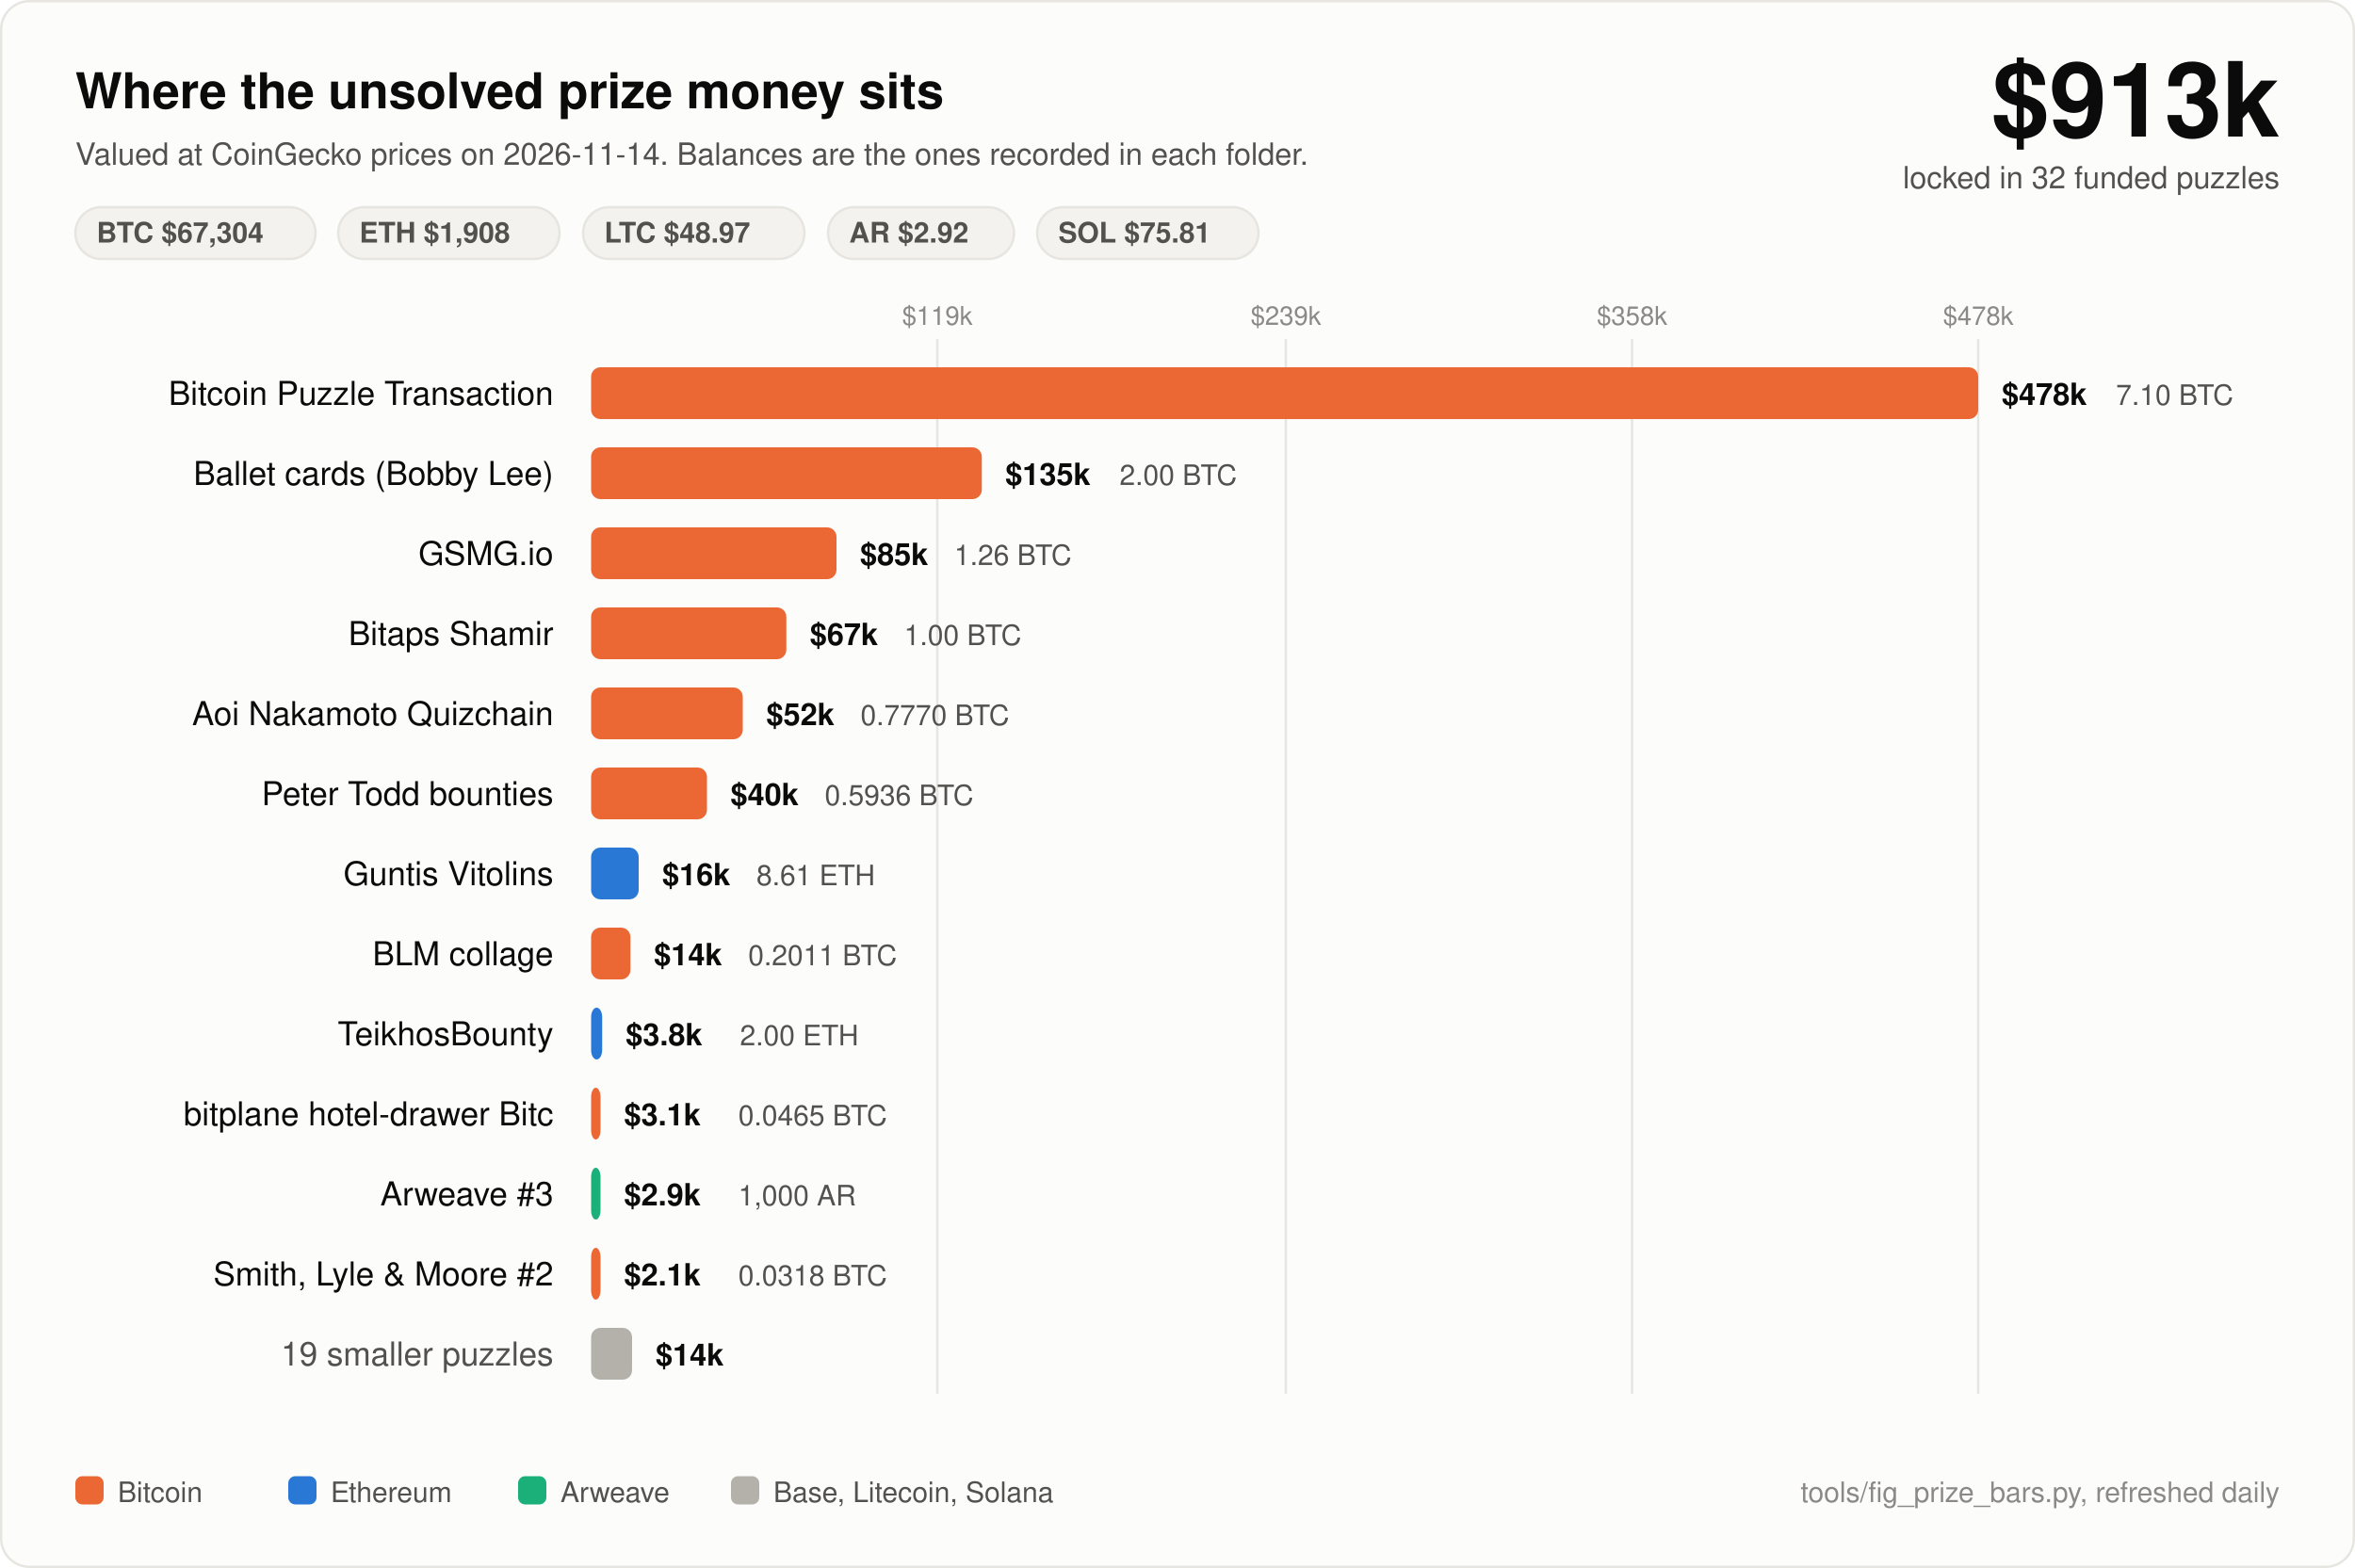
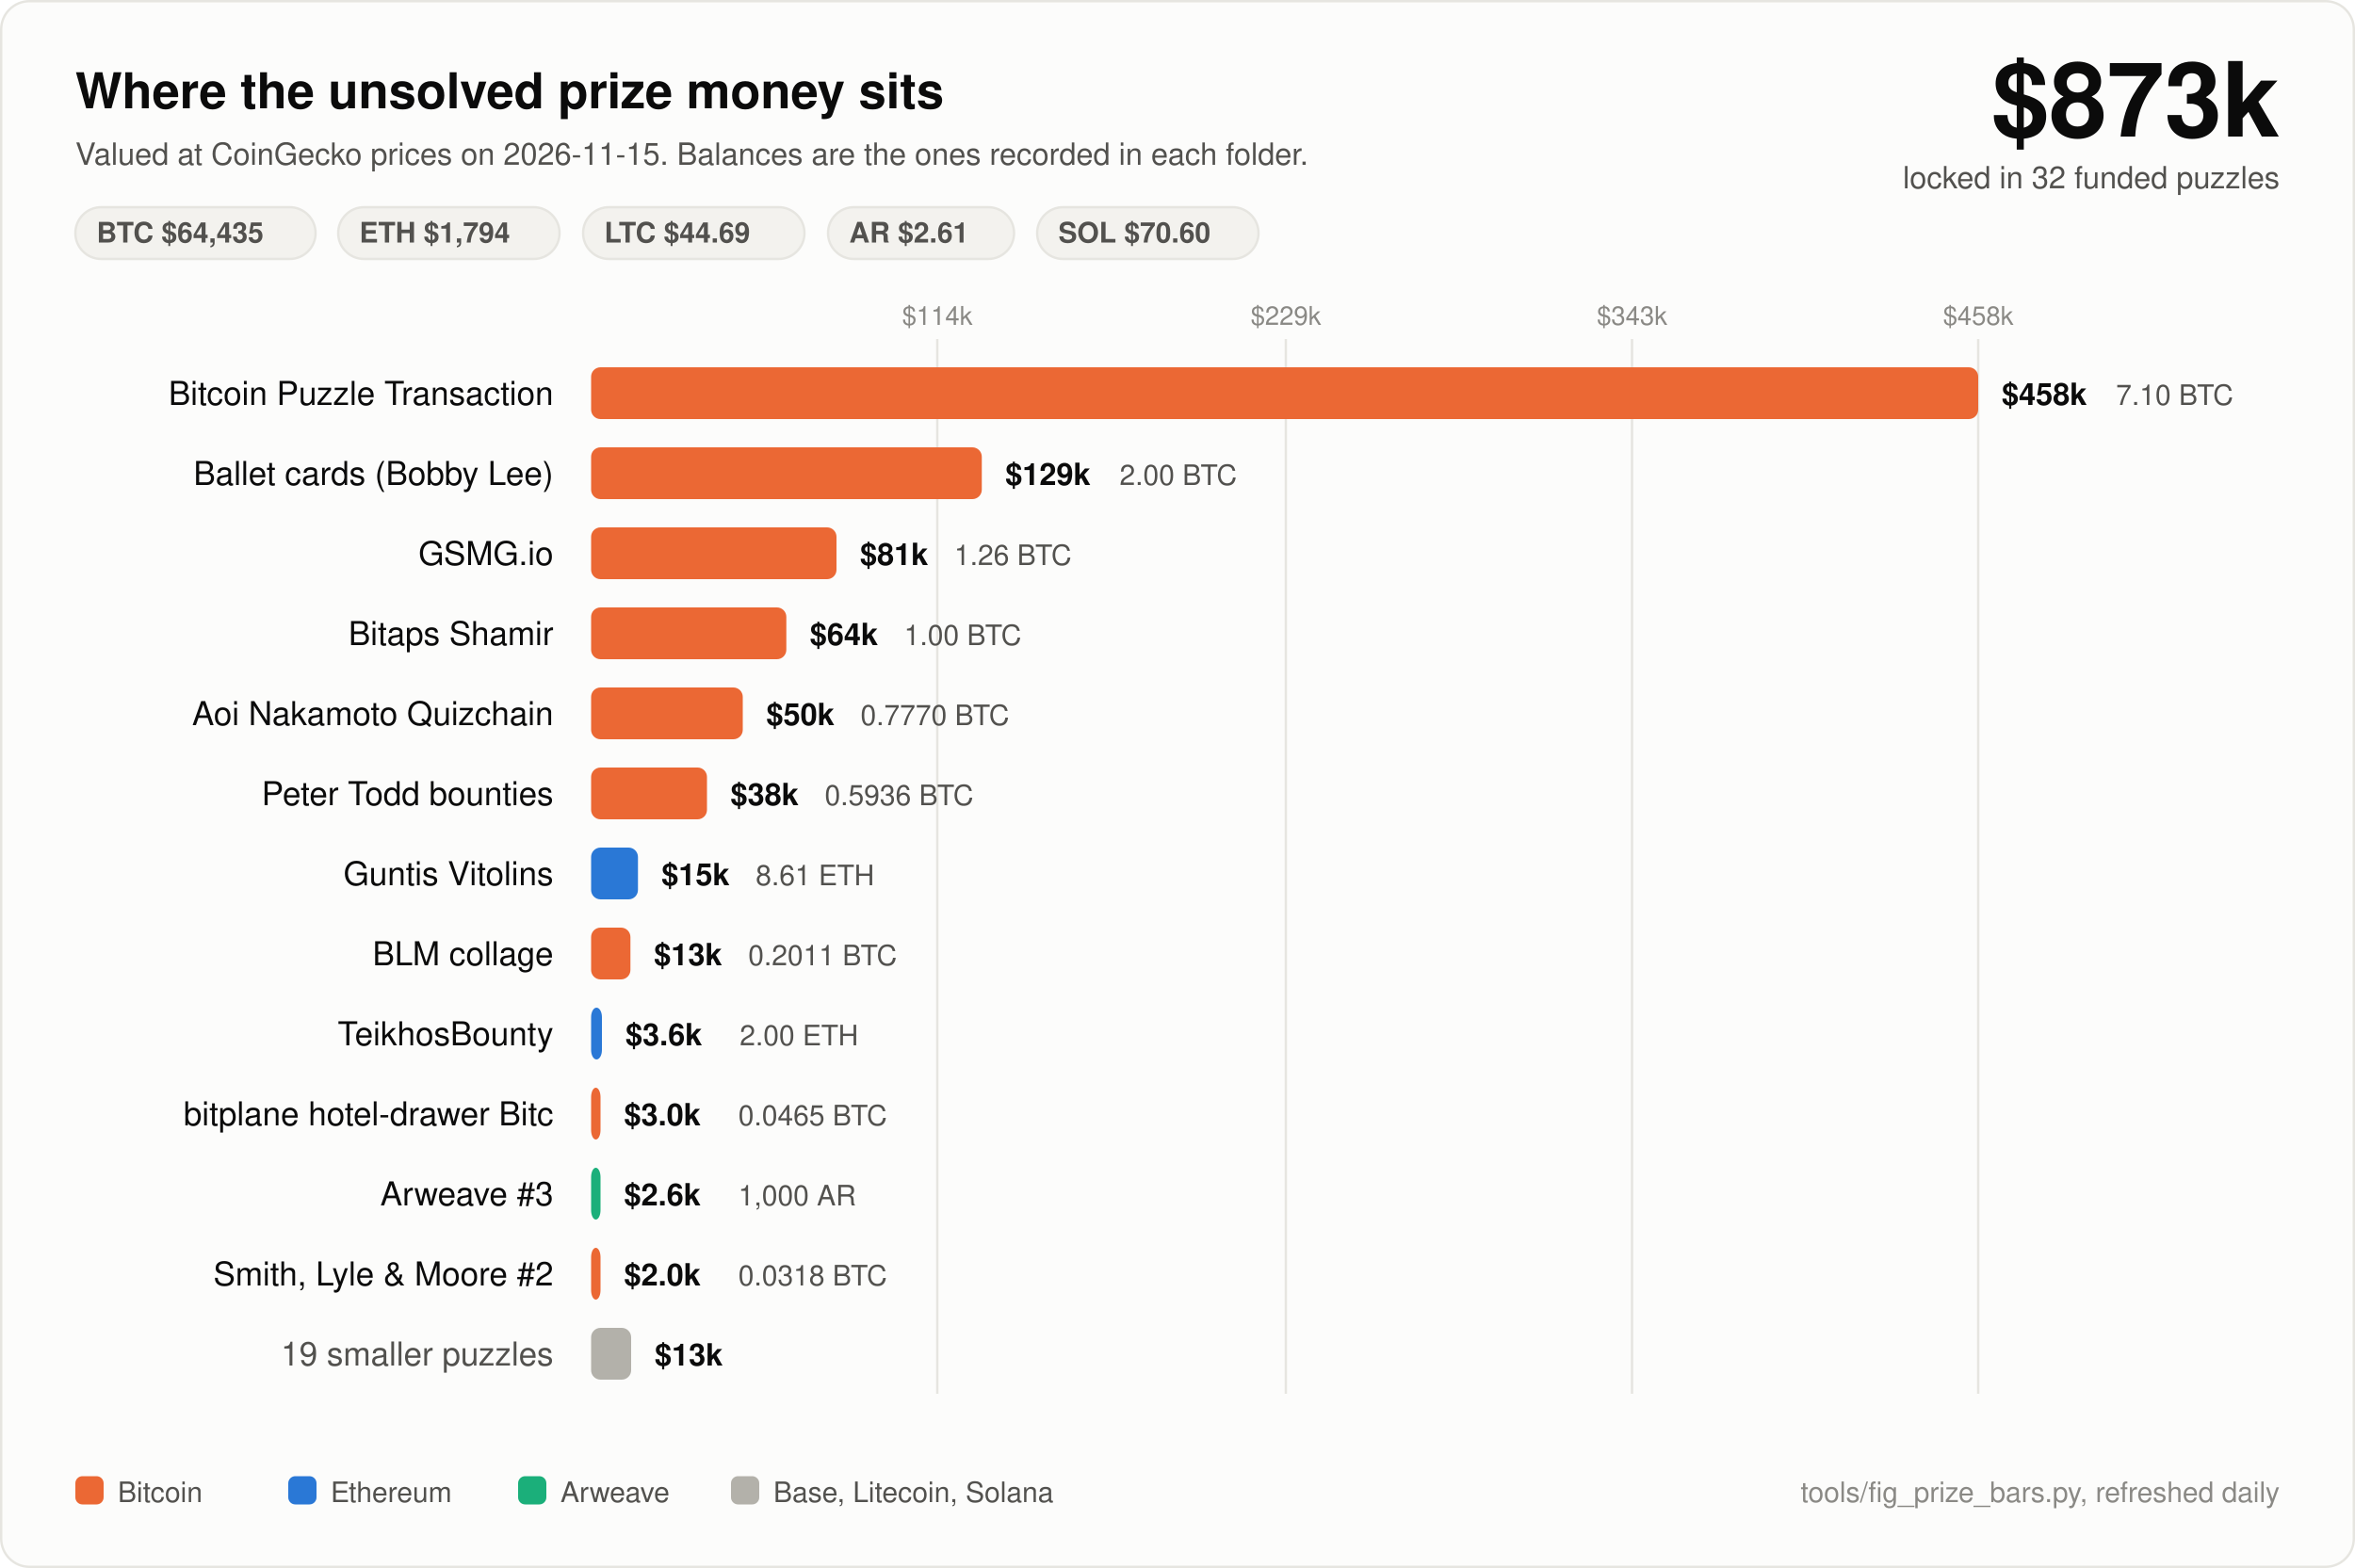
<svg xmlns="http://www.w3.org/2000/svg" width="1000" height="666" viewBox="0 0 1000 666" font-family="ui-sans-serif, -apple-system, Segoe UI, Helvetica, Arial, sans-serif">
  <rect x="0.5" y="0.5" width="999" height="665" rx="12" fill="#fcfcfb" stroke="#e6e5e0" />
  <text x="32" y="46" fill="#0b0b0b" font-size="21" font-weight="700">Where the unsolved prize money sits</text>
-   <text x="32" y="70" fill="#52514e" font-size="13">Valued at CoinGecko prices on 2026-11-14. Balances are the ones recorded in each folder.</text>
-   <text x="968" y="58" fill="#0b0b0b" font-size="44" font-weight="700" text-anchor="end">$913k</text>
+   <text x="32" y="70" fill="#52514e" font-size="13">Valued at CoinGecko prices on 2026-11-15. Balances are the ones recorded in each folder.</text>
+   <text x="968" y="58" fill="#0b0b0b" font-size="44" font-weight="700" text-anchor="end">$873k</text>
  <text x="968" y="80" fill="#52514e" font-size="13" text-anchor="end">locked in 32 funded puzzles</text>
  <rect x="32" y="88" width="102" height="22" rx="11" fill="#f3f2ee" stroke="#e6e5e0" />
-   <text x="41" y="103" fill="#52514e" font-size="12" font-weight="600">BTC $67,304</text>
+   <text x="41" y="103" fill="#52514e" font-size="12" font-weight="600">BTC $64,435</text>
  <rect x="143.6" y="88" width="94" height="22" rx="11" fill="#f3f2ee" stroke="#e6e5e0" />
-   <text x="152.6" y="103" fill="#52514e" font-size="12" font-weight="600">ETH $1,908</text>
+   <text x="152.6" y="103" fill="#52514e" font-size="12" font-weight="600">ETH $1,794</text>
  <rect x="247.6" y="88" width="94" height="22" rx="11" fill="#f3f2ee" stroke="#e6e5e0" />
-   <text x="256.6" y="103" fill="#52514e" font-size="12" font-weight="600">LTC $48.97</text>
+   <text x="256.6" y="103" fill="#52514e" font-size="12" font-weight="600">LTC $44.69</text>
  <rect x="351.6" y="88" width="79" height="22" rx="11" fill="#f3f2ee" stroke="#e6e5e0" />
-   <text x="360.6" y="103" fill="#52514e" font-size="12" font-weight="600">AR $2.92</text>
+   <text x="360.6" y="103" fill="#52514e" font-size="12" font-weight="600">AR $2.61</text>
  <rect x="440.4" y="88" width="94" height="22" rx="11" fill="#f3f2ee" stroke="#e6e5e0" />
-   <text x="449.4" y="103" fill="#52514e" font-size="12" font-weight="600">SOL $75.81</text>
+   <text x="449.4" y="103" fill="#52514e" font-size="12" font-weight="600">SOL $70.60</text>
  <line x1="398" y1="144" x2="398" y2="592" stroke="#e6e5e0" stroke-width="1" />
-   <text x="398" y="138" fill="#8a8985" font-size="11" text-anchor="middle">$119k</text>
+   <text x="398" y="138" fill="#8a8985" font-size="11" text-anchor="middle">$114k</text>
  <line x1="546" y1="144" x2="546" y2="592" stroke="#e6e5e0" stroke-width="1" />
-   <text x="546" y="138" fill="#8a8985" font-size="11" text-anchor="middle">$239k</text>
+   <text x="546" y="138" fill="#8a8985" font-size="11" text-anchor="middle">$229k</text>
  <line x1="693" y1="144" x2="693" y2="592" stroke="#e6e5e0" stroke-width="1" />
-   <text x="693" y="138" fill="#8a8985" font-size="11" text-anchor="middle">$358k</text>
+   <text x="693" y="138" fill="#8a8985" font-size="11" text-anchor="middle">$343k</text>
  <line x1="840" y1="144" x2="840" y2="592" stroke="#e6e5e0" stroke-width="1" />
-   <text x="840" y="138" fill="#8a8985" font-size="11" text-anchor="middle">$478k</text>
+   <text x="840" y="138" fill="#8a8985" font-size="11" text-anchor="middle">$458k</text>
  <text x="235" y="172" fill="#0b0b0b" font-size="14" text-anchor="end">Bitcoin Puzzle Transaction</text>
  <rect x="251" y="156" width="589.0" height="22" rx="4" fill="#eb6834" />
-   <text x="850.0" y="172" fill="#0b0b0b" font-size="13" font-weight="600">$478k</text>
+   <text x="850.0" y="172" fill="#0b0b0b" font-size="13" font-weight="600">$458k</text>
  <text x="898.5" y="172" fill="#52514e" font-size="12">7.10 BTC</text>
  <text x="235" y="206" fill="#0b0b0b" font-size="14" text-anchor="end">Ballet cards (Bobby Lee)</text>
  <rect x="251" y="190" width="165.9" height="22" rx="4" fill="#eb6834" />
-   <text x="426.9" y="206" fill="#0b0b0b" font-size="13" font-weight="600">$135k</text>
+   <text x="426.9" y="206" fill="#0b0b0b" font-size="13" font-weight="600">$129k</text>
  <text x="475.4" y="206" fill="#52514e" font-size="12">2.00 BTC</text>
  <text x="235" y="240" fill="#0b0b0b" font-size="14" text-anchor="end">GSMG.io</text>
  <rect x="251" y="224" width="104.2" height="22" rx="4" fill="#eb6834" />
-   <text x="365.2" y="240" fill="#0b0b0b" font-size="13" font-weight="600">$85k</text>
+   <text x="365.2" y="240" fill="#0b0b0b" font-size="13" font-weight="600">$81k</text>
  <text x="405.2" y="240" fill="#52514e" font-size="12">1.26 BTC</text>
  <text x="235" y="274" fill="#0b0b0b" font-size="14" text-anchor="end">Bitaps Shamir</text>
  <rect x="251" y="258" width="82.9" height="22" rx="4" fill="#eb6834" />
-   <text x="343.9" y="274" fill="#0b0b0b" font-size="13" font-weight="600">$67k</text>
+   <text x="343.9" y="274" fill="#0b0b0b" font-size="13" font-weight="600">$64k</text>
  <text x="383.9" y="274" fill="#52514e" font-size="12">1.00 BTC</text>
  <text x="235" y="308" fill="#0b0b0b" font-size="14" text-anchor="end">Aoi Nakamoto Quizchain</text>
  <rect x="251" y="292" width="64.4" height="22" rx="4" fill="#eb6834" />
-   <text x="325.4" y="308" fill="#0b0b0b" font-size="13" font-weight="600">$52k</text>
+   <text x="325.4" y="308" fill="#0b0b0b" font-size="13" font-weight="600">$50k</text>
  <text x="365.4" y="308" fill="#52514e" font-size="12">0.7770 BTC</text>
  <text x="235" y="342" fill="#0b0b0b" font-size="14" text-anchor="end">Peter Todd bounties</text>
  <rect x="251" y="326" width="49.2" height="22" rx="4" fill="#eb6834" />
-   <text x="310.2" y="342" fill="#0b0b0b" font-size="13" font-weight="600">$40k</text>
+   <text x="310.2" y="342" fill="#0b0b0b" font-size="13" font-weight="600">$38k</text>
  <text x="350.2" y="342" fill="#52514e" font-size="12">0.5936 BTC</text>
  <text x="235" y="376" fill="#0b0b0b" font-size="14" text-anchor="end">Guntis Vitolins</text>
-   <rect x="251" y="360" width="20.2" height="22" rx="4" fill="#2a78d6" />
-   <text x="281.2" y="376" fill="#0b0b0b" font-size="13" font-weight="600">$16k</text>
-   <text x="321.2" y="376" fill="#52514e" font-size="12">8.61 ETH</text>
+   <rect x="251" y="360" width="19.9" height="22" rx="4" fill="#2a78d6" />
+   <text x="280.9" y="376" fill="#0b0b0b" font-size="13" font-weight="600">$15k</text>
+   <text x="320.9" y="376" fill="#52514e" font-size="12">8.61 ETH</text>
  <text x="235" y="410" fill="#0b0b0b" font-size="14" text-anchor="end">BLM collage</text>
  <rect x="251" y="394" width="16.7" height="22" rx="4" fill="#eb6834" />
-   <text x="277.7" y="410" fill="#0b0b0b" font-size="13" font-weight="600">$14k</text>
+   <text x="277.7" y="410" fill="#0b0b0b" font-size="13" font-weight="600">$13k</text>
  <text x="317.7" y="410" fill="#52514e" font-size="12">0.2011 BTC</text>
  <text x="235" y="444" fill="#0b0b0b" font-size="14" text-anchor="end">TeikhosBounty</text>
-   <rect x="251" y="428" width="4.7" height="22" rx="4" fill="#2a78d6" />
-   <text x="265.7" y="444" fill="#0b0b0b" font-size="13" font-weight="600">$3.8k</text>
-   <text x="314.2" y="444" fill="#52514e" font-size="12">2.00 ETH</text>
+   <rect x="251" y="428" width="4.6" height="22" rx="4" fill="#2a78d6" />
+   <text x="265.6" y="444" fill="#0b0b0b" font-size="13" font-weight="600">$3.6k</text>
+   <text x="314.1" y="444" fill="#52514e" font-size="12">2.00 ETH</text>
  <text x="235" y="478" fill="#0b0b0b" font-size="14" text-anchor="end">bitplane hotel-drawer Bitc</text>
  <rect x="251" y="462" width="4.0" height="22" rx="4" fill="#eb6834" />
-   <text x="265.0" y="478" fill="#0b0b0b" font-size="13" font-weight="600">$3.1k</text>
+   <text x="265.0" y="478" fill="#0b0b0b" font-size="13" font-weight="600">$3.0k</text>
  <text x="313.5" y="478" fill="#52514e" font-size="12">0.0465 BTC</text>
  <text x="235" y="512" fill="#0b0b0b" font-size="14" text-anchor="end">Arweave #3</text>
  <rect x="251" y="496" width="4.0" height="22" rx="4" fill="#1baf7a" />
-   <text x="265.0" y="512" fill="#0b0b0b" font-size="13" font-weight="600">$2.9k</text>
+   <text x="265.0" y="512" fill="#0b0b0b" font-size="13" font-weight="600">$2.6k</text>
  <text x="313.5" y="512" fill="#52514e" font-size="12">1,000 AR</text>
  <text x="235" y="546" fill="#0b0b0b" font-size="14" text-anchor="end">Smith, Lyle &amp; Moore #2</text>
  <rect x="251" y="530" width="4.0" height="22" rx="4" fill="#eb6834" />
-   <text x="265.0" y="546" fill="#0b0b0b" font-size="13" font-weight="600">$2.1k</text>
+   <text x="265.0" y="546" fill="#0b0b0b" font-size="13" font-weight="600">$2.0k</text>
  <text x="313.5" y="546" fill="#52514e" font-size="12">0.0318 BTC</text>
  <text x="235" y="580" fill="#52514e" font-size="14" text-anchor="end">19 smaller puzzles</text>
-   <rect x="251" y="564" width="17.4" height="22" rx="4" fill="#b3b1aa" />
-   <text x="278.4" y="580" fill="#0b0b0b" font-size="13" font-weight="600">$14k</text>
+   <rect x="251" y="564" width="17.0" height="22" rx="4" fill="#b3b1aa" />
+   <text x="278.0" y="580" fill="#0b0b0b" font-size="13" font-weight="600">$13k</text>
  <rect x="32" y="627" width="12" height="12" rx="3" fill="#eb6834" />
  <text x="50" y="638" fill="#52514e" font-size="12">Bitcoin</text>
  <rect x="122.4" y="627" width="12" height="12" rx="3" fill="#2a78d6" />
  <text x="140.4" y="638" fill="#52514e" font-size="12">Ethereum</text>
  <rect x="220.0" y="627" width="12" height="12" rx="3" fill="#1baf7a" />
  <text x="238.0" y="638" fill="#52514e" font-size="12">Arweave</text>
  <rect x="310.4" y="627" width="12" height="12" rx="3" fill="#b3b1aa" />
  <text x="328.4" y="638" fill="#52514e" font-size="12">Base, Litecoin, Solana</text>
  <text x="968" y="638" fill="#8a8985" font-size="12" text-anchor="end">tools/fig_prize_bars.py, refreshed daily</text>
</svg>
